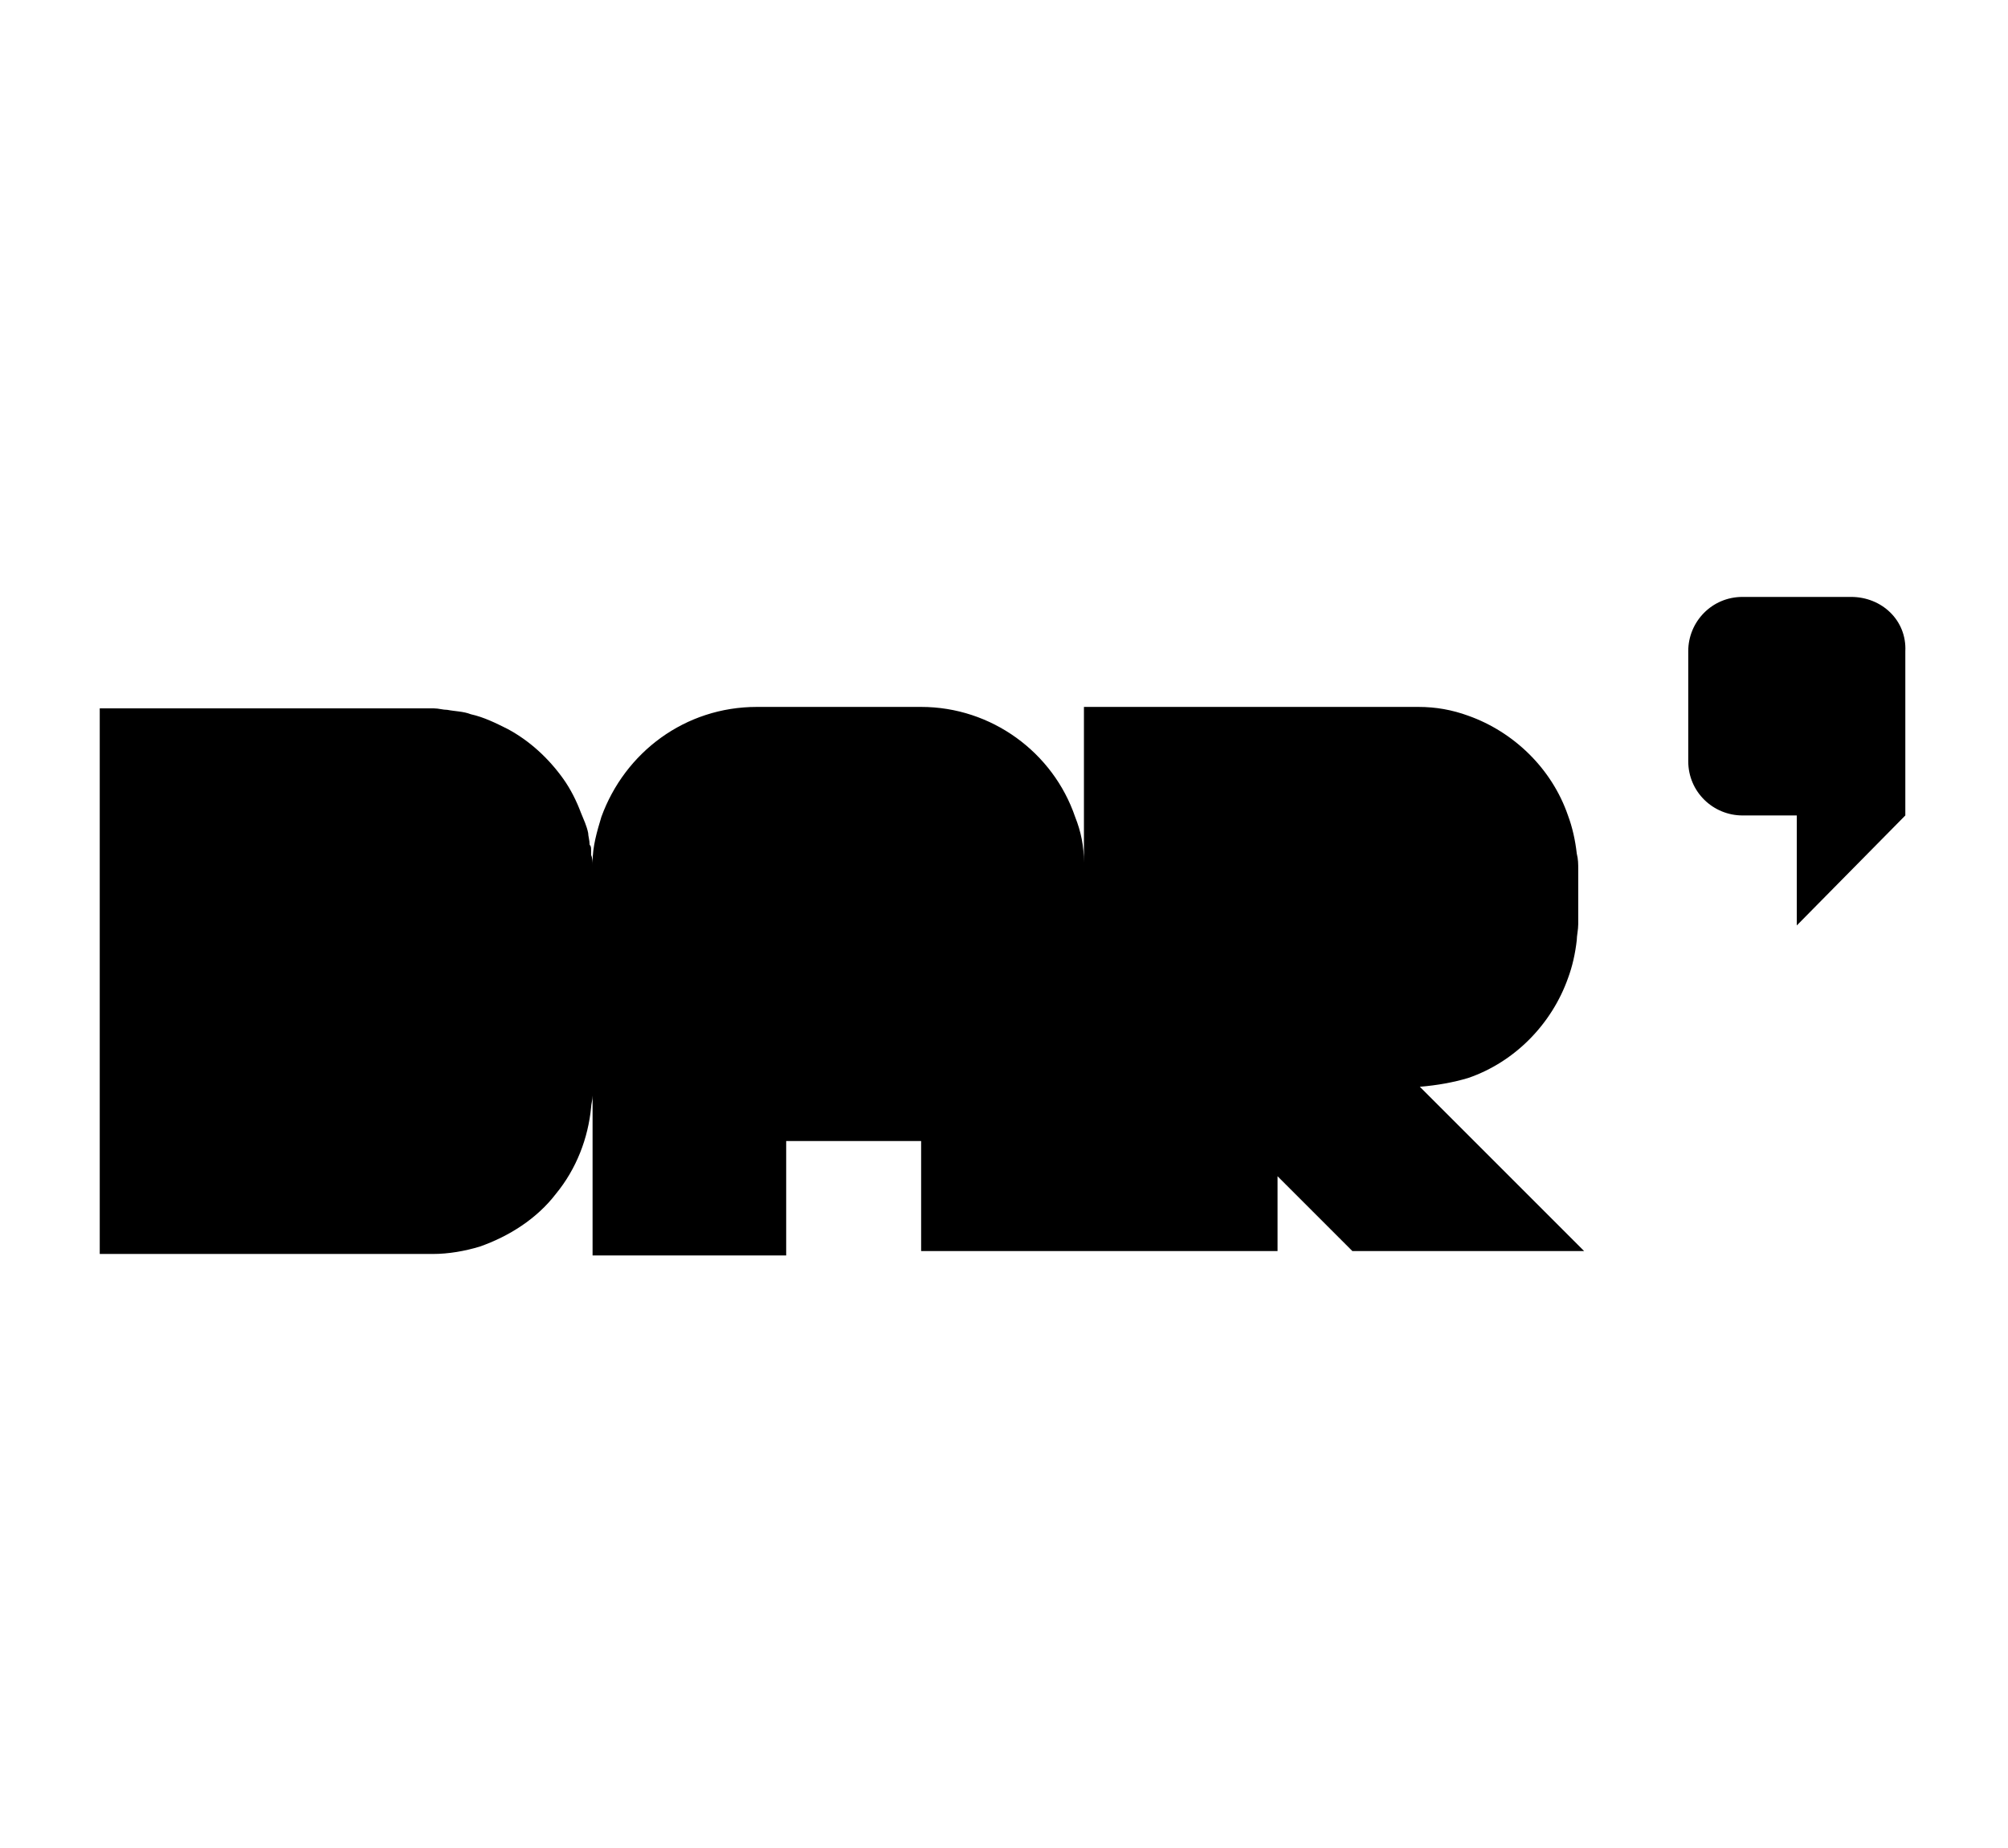
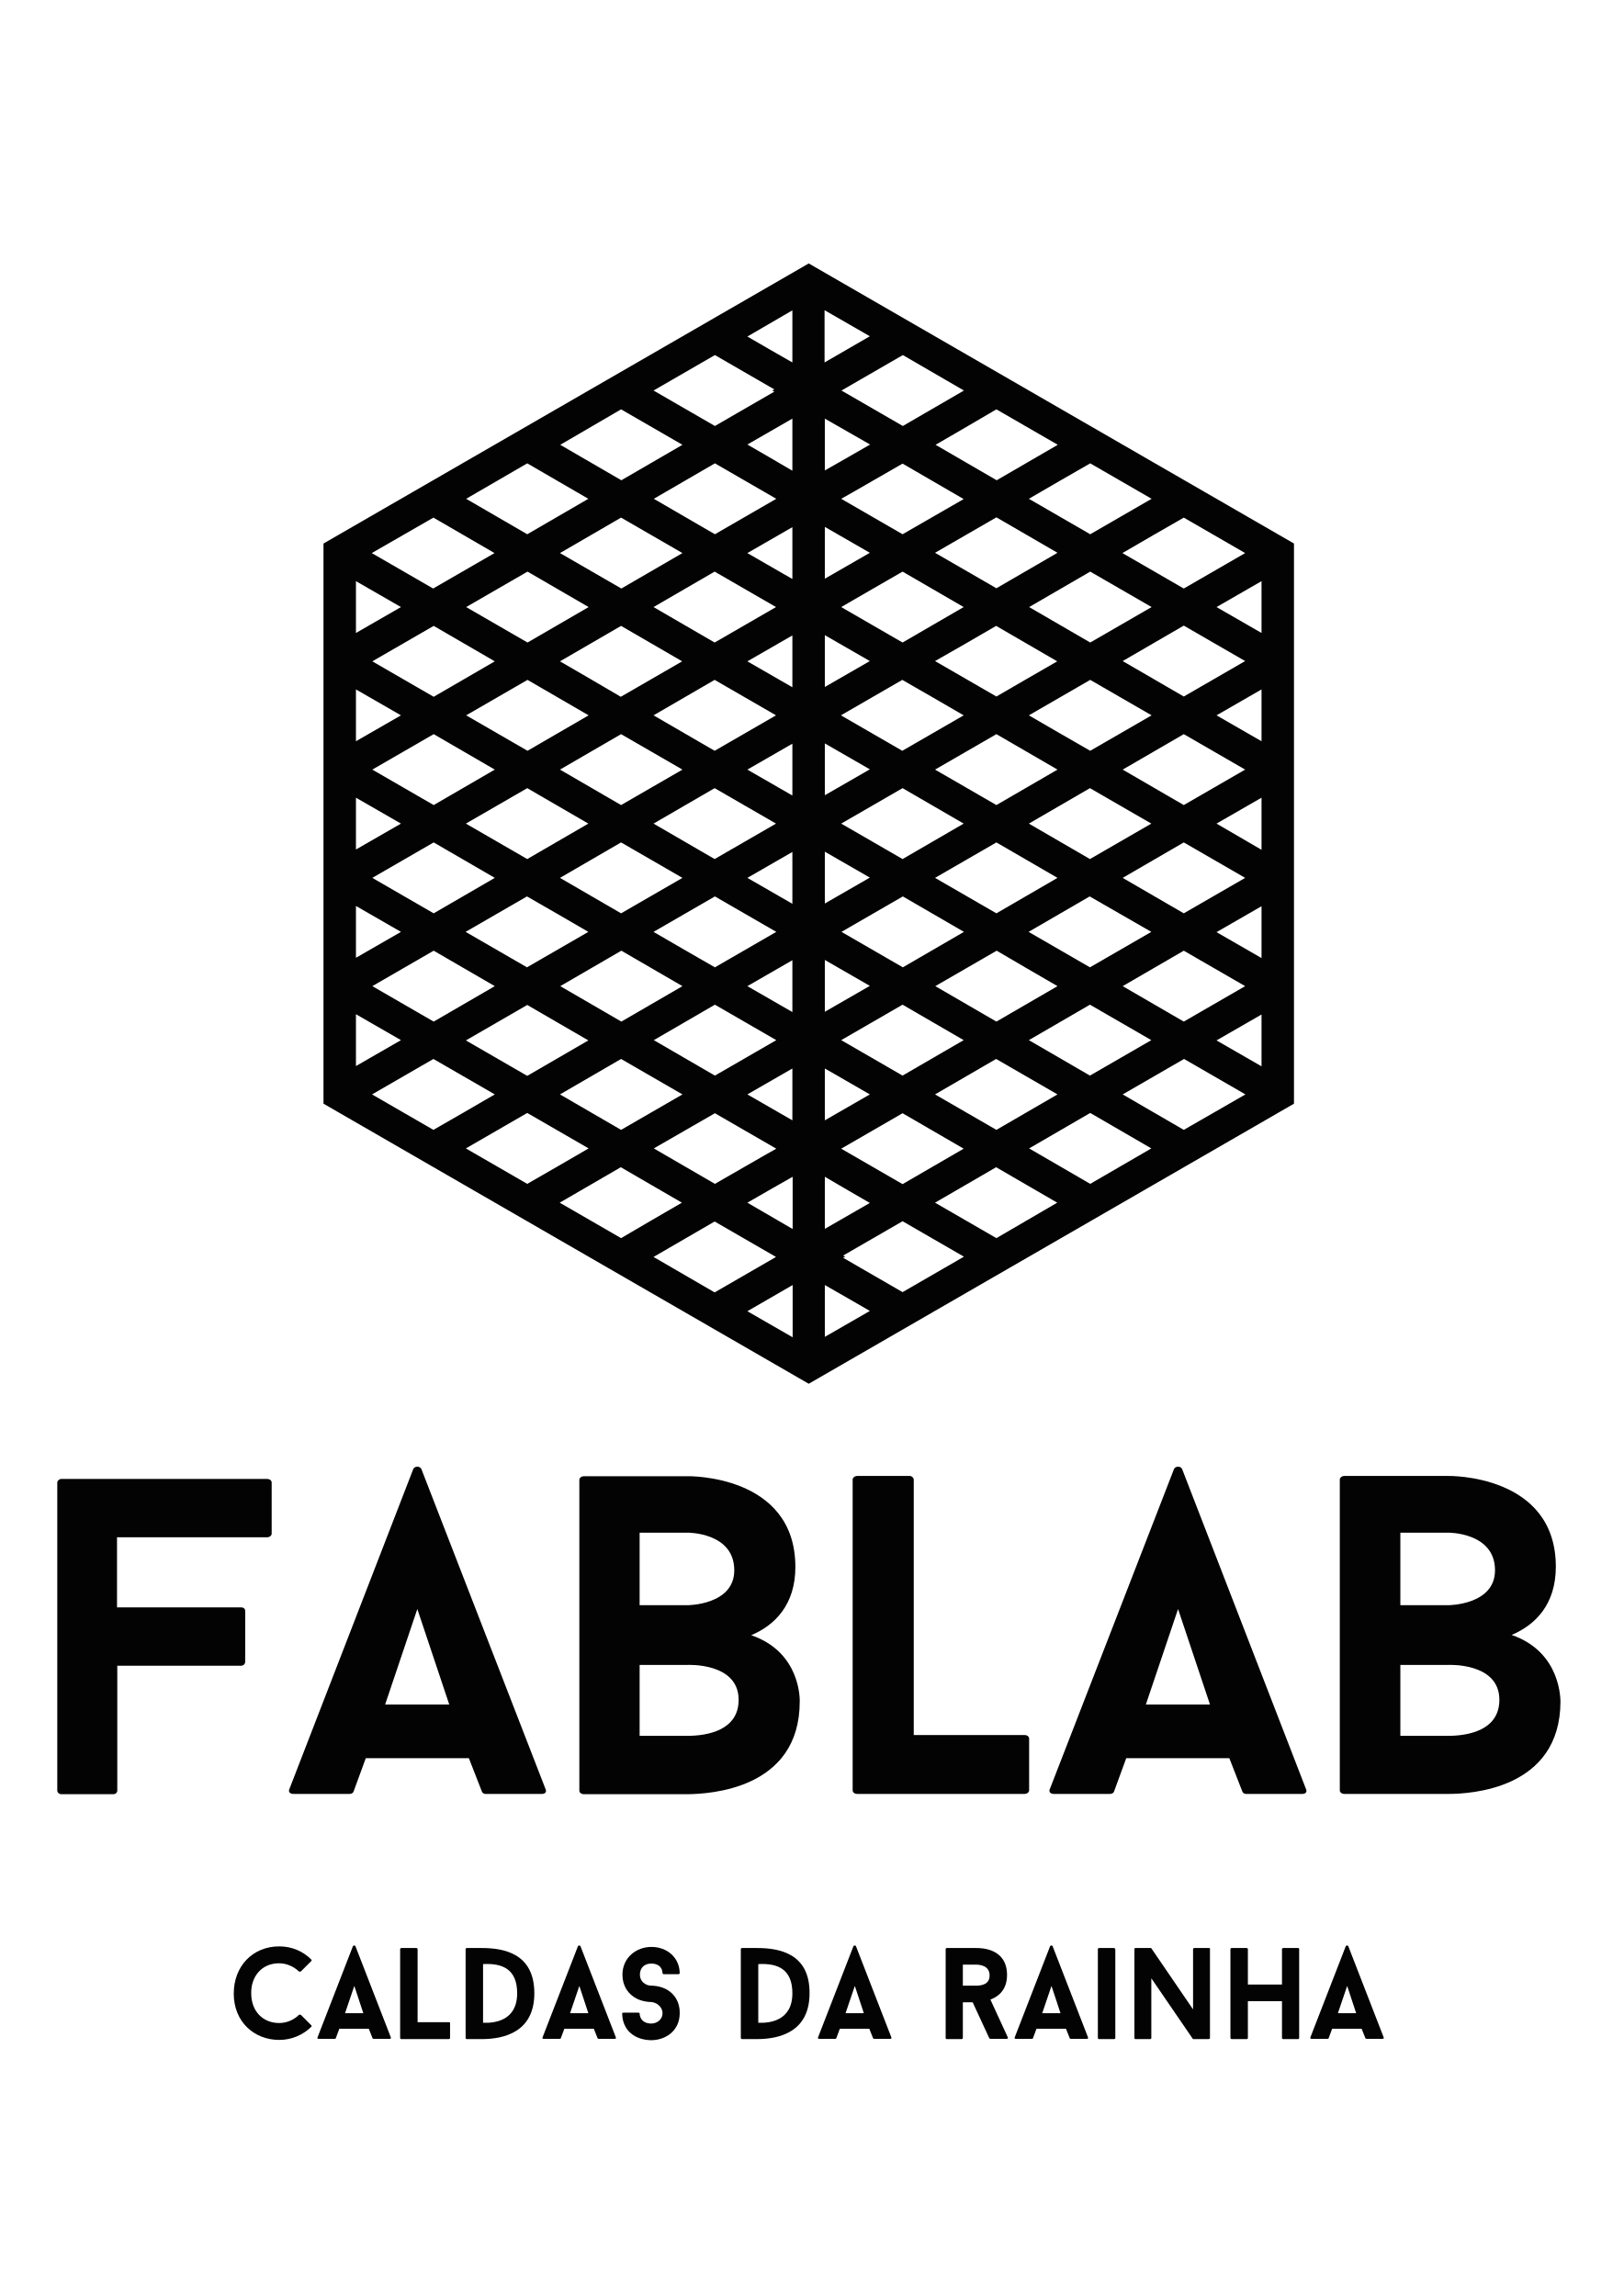
- <svg xmlns="http://www.w3.org/2000/svg" version="1.1" id="Calque_1" x="0px" y="0px" viewBox="378.6 338.2 136.9 126" style="enable-background:new 378.6 338.2 136.9 126;" xml:space="preserve">
+ <svg xmlns="http://www.w3.org/2000/svg" version="1.1" id="Calque_1" x="0px" y="0px" viewBox="0 0 595.3 841.9" style="enable-background:new 0 0 595.3 841.9;" xml:space="preserve">
  <style type="text/css">
	.st0{fill:#030303;}
</style>
  <g>
-     <path class="st0" d="M291.1,412l22.6-13l0,0v-26.1l-22.6-13l-22.6,13l0,0v26.1L291.1,412z M295.5,407.7l-2.8-1.6l0.1-0.1l-0.1-0.1   l1.7-1l1.1-0.6l2.9,1.7L295.5,407.7z M297,398.5l1.4-0.8l1.4-0.8l2.9,1.7l-1.4,0.8l-1.4,0.8l0,0L297,398.5z M302.8,386.7l-1.4-0.8   l1.4-0.8l1.4-0.8l2.9,1.7l-2.9,1.7L302.8,386.7z M307,390.9l-2.9,1.7l-2.9-1.7l1.4-0.8l1.4-0.8L307,390.9z M302.8,381.7l-1.4-0.8   l2.9-1.7l2.9,1.7l-2.9,1.7L302.8,381.7z M301.2,379.2l-1.4,0.8l-2.9-1.7l1.4-0.8l1.4-0.8l1.4,0.8l1.4,0.8L301.2,379.2z    M301.2,382.6l1.4,0.8l-1.4,0.8l-1.4,0.8l-2.9-1.7l2.9-1.7L301.2,382.6z M301.2,387.6l1.4,0.8l-1.4,0.8l-1.4,0.8l-2.9-1.7l2.9-1.7   L301.2,387.6z M301.2,392.6l1.4,0.8l-1.4,0.8l-1.4,0.8l-1.4-0.8l-1.4-0.8l2.9-1.7L301.2,392.6z M301.3,396l1.4-0.8l1.4-0.8l2.9,1.7   l-2.9,1.7l-1.4-0.8L301.3,396z M305.7,393.5l1.4-0.8l1.4-0.8l2.9,1.7l-2.9,1.7l-1.4-0.8L305.7,393.5z M307.1,389.3l-1.4-0.8   l1.4-0.8l1.4-0.8l2.9,1.7l-2.9,1.7L307.1,389.3z M307.1,384.2l-1.4-0.8l1.4-0.8l1.4-0.8l2.9,1.7l-2.9,1.7L307.1,384.2z    M307.1,379.2l-1.4-0.8l1.4-0.8l1.4-0.8l2.9,1.7l-2.9,1.7L307.1,379.2z M304.2,377.5l-1.4-0.8l-1.4-0.8l1.4-0.8l1.4-0.8l2.9,1.7   L304.2,377.5z M299.8,374.9l-2.9-1.7l2.9-1.7l1.4,0.8l1.4,0.8L299.8,374.9z M295.5,372.4l-2.9-1.7l0.6-0.3l2.3-1.3l1.4,0.8l1.4,0.8   L295.5,372.4z M296.9,375l1.4,0.8l-1.4,0.8l-1.4,0.8l-2.9-1.7l1-0.6l1.9-1.1L296.9,375z M296.9,380l1.4,0.8l-2.9,1.7l-2.9-1.7   l2.9-1.7L296.9,380z M296.9,385.1l1.4,0.8l-1.4,0.8l-1.4,0.8l0,0l-2.9-1.7l2.9-1.7L296.9,385.1z M298.3,390.9l-1.4,0.8l-1.4,0.8   l-2.9-1.7l2.9-1.7L298.3,390.9z M296.9,395.2l1.4,0.8l-1.4,0.8l-1.4,0.8l-2.9-1.7l2.9-1.7L296.9,395.2z M295.5,399.4l1.4,0.8   l1.4,0.8l-1.4,0.8l-1.4,0.8l-2.9-1.7l1.8-1L295.5,399.4z M299.8,405.2l-2.9-1.7l1.4-0.8l1.4-0.8l1.4,0.8l1.4,0.8L299.8,405.2z    M304.2,402.7l-1.4-0.8l-1.4-0.8l1.4-0.8l1.4-0.8l1.4,0.8l1.4,0.8L304.2,402.7z M308.5,400.2l-1.4-0.8l-1.4-0.8l2.9-1.7l2.9,1.7   L308.5,400.2z M312.2,397.2l-2.1-1.2l2.1-1.2V397.2z M312.2,392.2l-2.1-1.2l2.1-1.2V392.2z M312.2,387.1l-2.1-1.2l2.1-1.2V387.1z    M312.2,382.1l-2.1-1.2l2.1-1.2V382.1z M312.2,377l-2.1-1.2l2.1-1.2V377z M308.5,371.7l2.9,1.7l-2.9,1.7l-2.9-1.7l1.4-0.8   L308.5,371.7z M304.2,369.1l2.9,1.7l-2.9,1.7l-2.9-1.7l1.4-0.8L304.2,369.1z M299.8,366.6l2.9,1.7l-1.4,0.8l-1.4,0.8l-1.4-0.8   l-1.4-0.8l1.4-0.8L299.8,366.6z M298.3,365.7l-1.4,0.8l-1.4,0.8l-2.9-1.7l0.9-0.5l2-1.1L298.3,365.7z M291.8,362l2.1,1.2l-1.1,0.6   l-1.1,0.6L291.8,362L291.8,362z M291.8,367l2.1,1.2l-1.2,0.7l-0.9,0.5V367z M291.8,372.1l2.1,1.2l-2.1,1.2V372.1z M291.8,377.1   l2.1,1.2l-2.1,1.2V377.1z M291.8,382.2l2.1,1.2l-2.1,1.2V382.2z M291.8,387.2l2.1,1.2l-2.1,1.2V387.2z M291.8,392.3l2.1,1.2   l-2.1,1.2V392.3z M291.8,397.3l0.4,0.3l1.7,1l-2.1,1.2V397.3z M291.8,402.4l1.1,0.7l1,0.6l-2.1,1.2V402.4z M291.8,407.4l1,0.6   l1.1,0.6l-2.1,1.2V407.4z M273.6,400.2l-2.9-1.7l2.9-1.7l2.9,1.7l-1.4,0.8L273.6,400.2z M285.2,373.3l-1.4,0.8l-1.4,0.8l-2.9-1.7   l1.4-0.8l1.4-0.8l0,0L285.2,373.3z M280.9,389.3l-1.4-0.8l1.4-0.8l1.4-0.8l2.9,1.7l-2.9,1.7L280.9,389.3z M285.2,393.5l-1.4,0.8   l-1.4,0.8l-1.4-0.8l-1.4-0.8l1.4-0.8l1.4-0.8L285.2,393.5z M280.9,384.2l-1.4-0.8l1.4-0.8l1.4-0.8l2.9,1.7l-2.9,1.7L280.9,384.2z    M280.9,379.2l-1.4-0.8l1.4-0.8l1.4-0.8l1.4,0.8l1.4,0.8l-2.9,1.7L280.9,379.2z M280.8,380.9l-1.4,0.8l-1.4,0.8l-2.9-1.7l2.9-1.7   L280.8,380.9z M279.4,385.1l1.4,0.8l-1.4,0.8l-1.4,0.8l-2.9-1.7l2.9-1.7L279.4,385.1z M279.4,390.1l1.4,0.8l-2.9,1.7l-2.9-1.7   l2.9-1.7L279.4,390.1z M279.4,395.2l1.4,0.8l-1.4,0.8l-1.4,0.8l-2.9-1.7l2.9-1.7L279.4,395.2z M282.3,396.9l2.9,1.7l-2.9,1.7   l-1.4-0.8l-1.4-0.8L282.3,396.9z M286.7,399.4l2.9,1.7l-0.6,0.3l-2.3,1.3l-1.4-0.8l-1.4-0.8L286.7,399.4z M285.3,396.8l-1.4-0.8   l1.4-0.8l1.4-0.8l2.9,1.7l-1,0.6l-1.9,1.1L285.3,396.8z M285.3,391.8l-1.4-0.8l2.9-1.7l2.9,1.7l-2.9,1.7L285.3,391.8z M285.3,386.7   l-1.4-0.8l1.4-0.8l1.4-0.8l0,0l2.9,1.7l-2.9,1.7L285.3,386.7z M283.9,380.9l1.4-0.8l1.4-0.8l2.9,1.7l-2.9,1.7L283.9,380.9z    M285.3,376.6l-1.4-0.8l1.4-0.8l1.4-0.8l2.9,1.7l-2.9,1.7L285.3,376.6z M286.7,372.4l-1.4-0.8l-1.4-0.8l1.4-0.8l1.4-0.8l2.9,1.7   l-1.8,1L286.7,372.4z M280.8,375.8l-1.4,0.8l-1.4,0.8l-2.9-1.7l2.9-1.7l1.4,0.8L280.8,375.8z M276.5,378.3l-1.4,0.8l-1.4,0.8   l-2.9-1.7l2.9-1.7l1.4,0.8L276.5,378.3z M275,382.6l1.4,0.8l-1.4,0.8l-1.4,0.8l-2.9-1.7l2.9-1.7L275,382.6z M275,387.6l1.4,0.8   l-1.4,0.8l-1.4,0.8l-2.9-1.7l2.9-1.7L275,387.6z M275,392.6l1.4,0.8l-1.4,0.8l-1.4,0.8l-2.9-1.7l2.9-1.7L275,392.6z M278,402.7   l-2.9-1.7l2.9-1.7l2.9,1.7l-1.4,0.8L278,402.7z M282.3,405.2l-2.9-1.7l1.4-0.8l1.4-0.8l1.4,0.8l1.4,0.8l-1.4,0.8L282.3,405.2z    M283.9,406.1l1.4-0.8l1.4-0.8l2.9,1.7l-0.9,0.5l-2,1.1L283.9,406.1z M290.3,409.8l-2.1-1.2l1.1-0.6l1.1-0.6L290.3,409.8   L290.3,409.8z M290.3,404.8l-2.1-1.2l1.2-0.7l0.9-0.5L290.3,404.8L290.3,404.8z M290.3,399.7l-2.1-1.2l2.1-1.2V399.7z M290.3,394.7   l-2.1-1.2l2.1-1.2V394.7z M290.3,389.6l-2.1-1.2l2.1-1.2V389.6z M290.3,384.6l-2.1-1.2l2.1-1.2V384.6z M290.3,379.6l-2.1-1.2   l2.1-1.2V379.6z M290.3,374.5l-0.4-0.3l-1.7-1l2.1-1.2V374.5z M290.3,369.5l-1.1-0.7l-1-0.6l2.1-1.2V369.5z M290.3,362v2.4l-1-0.6   l-1.1-0.6L290.3,362z M286.7,364.1l2.8,1.6l-0.1,0.1l0.1,0.1l-1.7,1l-1.1,0.6l-2.9-1.7L286.7,364.1z M282.3,366.6l2.9,1.7l-1.4,0.8   l-1.4,0.8l-1.4-0.8l-1.4-0.8L282.3,366.6z M278,369.1l1.4,0.8l1.4,0.8l-1.4,0.8l-1.4,0.8l-1.4-0.8l-1.4-0.8L278,369.1z    M273.6,371.7l1.4,0.8l1.4,0.8l-2.9,1.7l-2.9-1.7L273.6,371.7z M270,374.6l2.1,1.2L270,377V374.6z M270,379.7l2.1,1.2l-2.1,1.2   V379.7z M270,384.7l2.1,1.2l-2.1,1.2V384.7z M270,389.7l2.1,1.2l-2.1,1.2V389.7z M270,394.8l2.1,1.2l-2.1,1.2V394.8z" />
-     <path id="XMLID_34_" class="st0" d="M264.8,424.9v-2.4c0-0.1-0.1-0.2-0.2-0.2h-5.8v-3.3h7c0.1,0,0.2-0.1,0.2-0.2v-2.4   c0-0.1-0.1-0.2-0.2-0.2h-9.6c-0.1,0-0.2,0.1-0.2,0.2v14.4c0,0.1,0.1,0.2,0.2,0.2h2.4c0.1,0,0.2-0.1,0.2-0.2v-5.8h5.8   C264.8,425.1,264.8,425,264.8,424.9z" />
-     <path class="st0" d="M278.8,430.9L273,416c-0.1-0.2-0.3-0.2-0.4,0l-5.8,14.9c-0.1,0.1,0,0.2,0.2,0.2h2.6c0.1,0,0.2,0,0.2-0.1   l0.6-1.6h4.8l0.6,1.6c0,0.1,0.1,0.1,0.2,0.1h2.6C278.8,431.1,278.9,431,278.8,430.9z M271.4,426.9l1.5-4.4l1.5,4.4H271.4z" />
-     <path class="st0" d="M290.7,426.8c0,0,0.1-2.3-2.3-3.1c1.1-0.5,2.1-1.4,2.1-3.2c0-4.3-5-4.2-5-4.2h-4.8c-0.1,0-0.2,0.1-0.2,0.2   v14.5c0,0.1,0.1,0.2,0.2,0.2h4.8C286.4,431.1,290.7,430.9,290.7,426.8z M283.2,418.9h2.2c0,0,2.2,0,2.2,1.8c0,1.6-2.2,1.6-2.2,1.6   h-2.2V418.9L283.2,418.9z M285.4,428.4h-2.2v-3.3h2.2c0,0,2.4-0.1,2.4,1.6C287.8,428.1,286.4,428.4,285.4,428.4z" />
-     <path id="XMLID_28_" class="st0" d="M295.8,416.3h-2.4c-0.1,0-0.2,0.1-0.2,0.2v14.5c0,0.1,0.1,0.2,0.2,0.2h7.8   c0.1,0,0.2-0.1,0.2-0.2v-2.4c0-0.1-0.1-0.2-0.2-0.2H296v-11.9C296,416.4,295.9,416.3,295.8,416.3z" />
-     <path class="st0" d="M308.5,416c-0.1-0.2-0.3-0.2-0.4,0l-5.8,14.9c-0.1,0.1,0,0.2,0.2,0.2h2.6c0.1,0,0.2,0,0.2-0.1l0.6-1.6h4.8   l0.6,1.6c0,0.1,0.1,0.1,0.2,0.1h2.6c0.2,0,0.2-0.1,0.2-0.2L308.5,416z M306.8,426.9l1.5-4.4l1.5,4.4H306.8z" />
-     <path class="st0" d="M323.8,423.7c1.1-0.5,2.1-1.4,2.1-3.2c0-4.3-5-4.2-5-4.2H316c-0.1,0-0.2,0.1-0.2,0.2v14.5   c0,0.1,0.1,0.2,0.2,0.2h4.8c1,0,5.2-0.2,5.2-4.3C326.1,426.8,326.2,424.5,323.8,423.7z M318.6,418.9h2.2c0,0,2.2,0,2.2,1.8   c0,1.6-2.2,1.6-2.2,1.6h-2.2V418.9z M320.9,428.4h-2.2v-3.3h2.2c0,0,2.4-0.1,2.4,1.6C323.2,428.1,321.8,428.4,320.9,428.4z" />
-     <path id="XMLID_22_" class="st0" d="M266.4,439c0.4,0,0.7,0.2,0.9,0.4c0,0,0.1,0,0.1,0l0.5-0.5c0,0,0-0.1,0-0.1   c-0.4-0.4-0.9-0.6-1.5-0.6c-1.2,0-2.1,0.9-2.1,2.2c0,1.3,1,2.2,2.1,2.2c0.6,0,1.1-0.2,1.5-0.6c0,0,0-0.1,0-0.1l-0.5-0.5   c0,0-0.1,0-0.1,0c-0.2,0.2-0.6,0.4-0.9,0.4c-0.7,0-1.3-0.5-1.3-1.4C265.1,439.6,265.6,439,266.4,439z" />
-     <path class="st0" d="M270,438.2c0,0-0.1,0-0.1,0l-1.7,4.3c0,0,0,0.1,0.1,0.1h0.7c0,0,0.1,0,0.1,0l0.2-0.4h1.4l0.2,0.4   c0,0,0,0,0.1,0h0.7c0,0,0.1,0,0.1-0.1L270,438.2z M269.5,441.3l0.4-1.3l0.4,1.3H269.5z" />
-     <path id="XMLID_19_" class="st0" d="M274.3,441.7h-1.5v-3.4c0,0,0-0.1-0.1-0.1h-0.7c0,0-0.1,0-0.1,0.1v4.1c0,0,0,0.1,0.1,0.1h2.2   c0,0,0.1,0,0.1-0.1L274.3,441.7C274.4,441.8,274.4,441.7,274.3,441.7z" />
-     <path class="st0" d="M275.9,438.3h-0.7c0,0-0.1,0-0.1,0.1v4.1c0,0,0,0.1,0.1,0.1h0.7c1,0,2.5-0.3,2.5-2.1   C278.3,438.5,276.9,438.3,275.9,438.3z M275.9,441.8V439c0.9-0.1,1.6,0.2,1.6,1.4C277.5,441.7,276.4,441.8,275.9,441.8z" />
-     <path class="st0" d="M280.5,438.2c0,0-0.1,0-0.1,0l-1.7,4.3c0,0,0,0.1,0.1,0.1h0.7c0,0,0.1,0,0.1,0l0.2-0.4h1.4l0.2,0.4   c0,0,0,0,0.1,0h0.7c0,0,0.1,0,0.1-0.1L280.5,438.2z M280,441.3l0.4-1.3l0.4,1.3H280z" />
-     <path id="XMLID_14_" class="st0" d="M284.4,440.2c-0.3-0.1-0.6-0.1-0.6-0.1c-0.3,0-0.5-0.2-0.5-0.5c0-0.4,0.2-0.5,0.5-0.5   c0.3,0,0.5,0.1,0.5,0.4c0,0,0,0.1,0.1,0.1h0.7c0,0,0.1,0,0.1-0.1c0-0.7-0.6-1.2-1.3-1.2c-0.7,0-1.3,0.5-1.3,1.3   c0,0.5,0.3,0.9,0.7,1.1c0.3,0.1,0.6,0.1,0.6,0.1c0.2,0,0.5,0.2,0.5,0.5c0,0.3-0.3,0.5-0.5,0.5s-0.5-0.2-0.5-0.5c0,0,0,0-0.1,0h-0.7   c0,0-0.1,0-0.1,0c0,0.8,0.6,1.2,1.3,1.2c0.7,0,1.3-0.4,1.3-1.3C285.1,440.8,284.8,440.4,284.4,440.2z" />
-     <path class="st0" d="M288.7,438.3H288c0,0-0.1,0-0.1,0.1v4.1c0,0,0,0.1,0.1,0.1h0.7c1,0,2.5-0.3,2.5-2.1   C291.1,438.5,289.7,438.3,288.7,438.3z M288.7,441.8V439c0.9-0.1,1.6,0.2,1.6,1.4C290.3,441.7,289.2,441.8,288.7,441.8z" />
-     <path class="st0" d="M293.3,438.2c0,0-0.1,0-0.1,0l-1.7,4.3c0,0,0,0.1,0.1,0.1h0.7c0,0,0.1,0,0.1,0l0.2-0.4h1.4l0.2,0.4   c0,0,0,0,0.1,0h0.7c0,0,0.1,0,0.1-0.1L293.3,438.2z M292.8,441.3l0.4-1.3l0.4,1.3H292.8z" />
-     <path class="st0" d="M299.5,440.7c0.4-0.2,0.8-0.5,0.8-1.1c0-1.2-1.2-1.3-1.4-1.3h-1.4c0,0-0.1,0-0.1,0.1v4.1c0,0,0,0.1,0.1,0.1   h0.7c0,0,0.1,0,0.1-0.1v-1.7h0.5l0.8,1.7c0,0,0,0,0.1,0h0.8c0,0,0.1,0,0.1-0.1C300.1,441.8,299.8,441.3,299.5,440.7z M298.9,440   h-0.6v-1h0.6c0.1,0,0.6,0,0.6,0.5C299.5,440,299.1,440,298.9,440z" />
-     <path class="st0" d="M302.4,438.2c0,0-0.1,0-0.1,0l-1.7,4.3c0,0,0,0.1,0.1,0.1h0.7c0,0,0.1,0,0.1,0l0.2-0.4h1.4l0.2,0.4   c0,0,0,0,0.1,0h0.7c0,0,0.1,0,0.1-0.1L302.4,438.2z M302,441.3l0.4-1.3l0.4,1.3H302z" />
-     <path id="XMLID_5_" class="st0" d="M305.3,438.3h-0.7c0,0-0.1,0-0.1,0.1v4.1c0,0,0,0.1,0.1,0.1h0.7c0,0,0.1,0,0.1-0.1L305.3,438.3   C305.3,438.3,305.3,438.3,305.3,438.3z" />
-     <path id="XMLID_4_" class="st0" d="M309.7,438.3H309c0,0-0.1,0-0.1,0.1v2.8l-1.9-2.8c0,0,0,0,0,0h-0.7c0,0-0.1,0-0.1,0.1v4.1   c0,0,0,0.1,0.1,0.1h0.7c0,0,0.1,0,0.1-0.1v-2.8l1.9,2.8c0,0,0,0,0.1,0h0.7c0,0,0.1,0,0.1-0.1L309.7,438.3   C309.8,438.3,309.8,438.3,309.7,438.3z" />
-     <path id="XMLID_3_" class="st0" d="M313.9,438.3h-0.7c0,0-0.1,0-0.1,0.1v1.7h-1.6v-1.7c0,0,0-0.1-0.1-0.1h-0.7c0,0-0.1,0-0.1,0.1   v4.1c0,0,0,0.1,0.1,0.1h0.7c0,0,0.1,0,0.1-0.1v-1.7h1.6v1.7c0,0,0,0.1,0.1,0.1h0.7c0,0,0.1,0,0.1-0.1L313.9,438.3   C313.9,438.3,313.9,438.3,313.9,438.3z" />
-     <path class="st0" d="M316.2,438.2c0,0-0.1,0-0.1,0l-1.7,4.3c0,0,0,0.1,0.1,0.1h0.7c0,0,0.1,0,0.1,0l0.2-0.4h1.4l0.2,0.4   c0,0,0,0,0.1,0h0.7c0,0,0.1,0,0.1-0.1L316.2,438.2z M315.7,441.3l0.4-1.3l0.4,1.3H315.7z" />
-   </g>
-   <g>
-     <path d="M504.8,378.9c-1.5,0-3,0-3.7,0c0,0-0.2,0-0.5,0c-0.6,0-1.8,0-3.2,0c-2.1,0-3.7,1.7-3.7,3.7c0,0.8,0,3.4,0,3.6   c0,0,0,3.2,0,3.9c0,2.1,1.7,3.7,3.7,3.7c1.4,0,3.7,0,3.7,0v7.5l7.4-7.5c0,0,0-10.2,0-11.2C508.6,380.5,506.9,378.9,504.8,378.9z" />
-     <path d="M478.7,411.7c3.2-1.1,5.7-3.7,6.8-6.8c0.3-0.8,0.5-1.7,0.6-2.6c0-0.3,0.1-0.7,0.1-1.1c0,0,0-3.7,0-3.7c0-0.4,0-0.7-0.1-1.1   c-0.1-0.9-0.3-1.8-0.6-2.6c-1.1-3.2-3.7-5.7-6.8-6.8c-1.1-0.4-2.2-0.6-3.4-0.6h-22.8v10.6c0-1.1-0.2-2.1-0.6-3.1   c-1.5-4.4-5.7-7.5-10.5-7.5c-0.6,0-10.5,0-11.2,0c-4.9,0-9,3.1-10.6,7.5c-0.3,1-0.6,2-0.6,3.1v0.2c0-0.2,0-0.5-0.1-0.7   c0-0.1,0-0.2,0-0.3c0-0.2,0-0.3-0.1-0.4c0-0.3-0.1-0.6-0.1-0.8c-0.1-0.5-0.3-0.9-0.5-1.4c-0.3-0.8-0.7-1.6-1.2-2.3   c-1-1.4-2.3-2.6-3.8-3.4c-0.8-0.4-1.6-0.8-2.5-1c-0.5-0.2-1.1-0.2-1.6-0.3c-0.3,0-0.6-0.1-0.9-0.1c-0.3,0-22.8,0-22.8,0v37.2h22.7   c1.1,0,2.2-0.2,3.2-0.5c2-0.7,3.9-1.9,5.2-3.6c1.4-1.7,2.2-3.8,2.4-5.9c0-0.2,0.1-0.5,0.1-0.8v10.9h13.2V416h9.2h0v7.5h24.3v-5.1   l5.1,5.1v0h15.8l-11.2-11.2C476.6,412.2,477.7,412,478.7,411.7z" />
+     <path class="st0" d="M296.5,507.4l177.9-102.7v0l0-205.4L296.5,96.6L118.6,199.3v0l0,205.4L296.5,507.4z M330.9,473.8l-21.8-12.6   l0.8-0.4l-0.8-0.4l13.5-7.8l8.3-4.8l22.5,13L330.9,473.8z M342.8,401.3l11.2-6.5l11.2-6.5l22.5,13l-11.2,6.5l-11.2,6.5v0   L342.8,401.3z M388.4,308.5l-11.2-6.5l11.2-6.5l11.2-6.5l22.5,13l-22.5,13L388.4,308.5z M422.1,341.7l-22.5,13l-22.5-13l11.2-6.5   l11.2-6.5L422.1,341.7z M388.4,268.8l-11.2-6.5l22.5-13l22.5,13l-22.5,13L388.4,268.8z M376.5,248.9l-11.2,6.5l-22.5-13L354,236   l11.2-6.5l11.2,6.5l11.2,6.5L376.5,248.9z M376.5,275.7l11.2,6.5l-11.2,6.5l-11.2,6.5l-22.5-13l22.5-13L376.5,275.7z M376.5,315.4   l11.2,6.5l-11.2,6.5l-11.2,6.5l-22.5-13l22.5-13L376.5,315.4z M376.5,355.1l11.2,6.5l-11.2,6.5l-11.2,6.5l-11.2-6.5l-11.2-6.5   l22.5-13L376.5,355.1z M377.2,381.4l11.2-6.5l11.2-6.5l22.5,13l-22.5,13l-11.2-6.5L377.2,381.4z M411.6,361.6l11.2-6.5l11.2-6.5   l22.5,13l-22.5,13l-11.2-6.5L411.6,361.6z M422.8,328.4l-11.2-6.5l11.2-6.5l11.2-6.5l22.5,13l-22.5,13L422.8,328.4z M422.8,288.7   l-11.2-6.5l11.2-6.5l11.2-6.5l22.5,13l-22.5,13L422.8,288.7z M422.8,248.9l-11.2-6.5l11.2-6.5l11.2-6.5l22.5,13l-22.5,13   L422.8,248.9z M399.7,235.6l-11.2-6.5l-11.2-6.5l11.2-6.5l11.2-6.5l22.5,13L399.7,235.6z M365.3,215.7l-22.5-13l22.5-13l11.2,6.5   l11.2,6.5L365.3,215.7z M330.9,195.9l-22.5-13l4.6-2.6l17.9-10.3l11.2,6.5l11.2,6.5L330.9,195.9z M342.1,216.1l11.2,6.5l-11.2,6.5   l-11.2,6.5l-22.5-13l7.6-4.4l14.9-8.6L342.1,216.1z M342.1,255.8l11.2,6.5l-22.5,13l-22.5-13l22.5-13L342.1,255.8z M342.1,295.5   l11.2,6.5l-11.2,6.5l-11.2,6.5v0l-22.5-13l22.5-13L342.1,295.5z M353.4,341.7l-11.2,6.5l-11.2,6.5l-22.5-13l22.5-13L353.4,341.7z    M342.1,374.9l11.2,6.5l-11.2,6.5l-11.2,6.5l-22.5-13l22.5-13L342.1,374.9z M330.9,408.2l11.2,6.5l11.2,6.5l-11.2,6.5l-11.2,6.5   l-22.5-13l14.2-8.2L330.9,408.2z M365.3,454l-22.5-13l11.2-6.5l11.2-6.5l11.2,6.5l11.2,6.5L365.3,454z M399.7,434.1l-11.2-6.5   l-11.2-6.5l11.2-6.5l11.2-6.5l11.2,6.5l11.2,6.5L399.7,434.1z M434,414.3l-11.2-6.5l-11.2-6.5l22.5-13l22.5,13L434,414.3z    M462.5,391l-16.5-9.5l16.5-9.5V391z M462.5,351.3l-16.5-9.5l16.5-9.5V351.3z M462.5,311.6L446,302l16.5-9.5V311.6z M462.5,271.8   l-16.5-9.5l16.5-9.5V271.8z M462.5,232.1l-16.5-9.5l16.5-9.5V232.1z M434,189.8l22.5,13l-22.5,13l-22.5-13l11.2-6.5L434,189.8z    M399.7,169.9l22.5,13l-22.5,13l-22.5-13l11.2-6.5L399.7,169.9z M365.3,150.1l22.5,13l-11.2,6.5l-11.2,6.5l-11.2-6.5l-11.2-6.5   l11.2-6.5L365.3,150.1z M353.4,143.2l-11.2,6.5l-11.2,6.5l-22.5-13l7.1-4.1l15.4-8.9L353.4,143.2z M302.4,113.8l16.5,9.5l-8.3,4.8   l-8.3,4.8V113.8z M302.4,153.5L319,163l-9.4,5.4l-7.2,4.1V153.5z M302.4,193.2l16.5,9.5l-16.5,9.5V193.2z M302.4,232.9l16.5,9.5   l-16.5,9.5V232.9z M302.4,272.6l16.5,9.5l-16.5,9.5V272.6z M302.4,312.3l16.5,9.5l-16.5,9.5V312.3z M302.4,352l16.5,9.5l-16.5,9.5   V352z M302.4,391.8l3.5,2l13,7.5l-16.5,9.5V391.8z M302.4,431.5l8.9,5.2l7.6,4.4l-16.5,9.5V431.5z M302.4,471.2l8.2,4.7l8.3,4.8   l-16.5,9.5V471.2z M158.9,414.3l-22.5-13l22.5-13l22.5,13l-11.2,6.5L158.9,414.3z M250.2,202.8l-11.2,6.5l-11.2,6.5l-22.5-13   l11.2-6.5l11.2-6.5v0L250.2,202.8z M216.5,328.4l-11.2-6.5l11.2-6.5l11.2-6.5l22.5,13l-22.5,13L216.5,328.4z M250.2,361.6   l-11.2,6.5l-11.2,6.5l-11.2-6.5l-11.2-6.5l11.2-6.5l11.2-6.5L250.2,361.6z M216.5,288.7l-11.2-6.5l11.2-6.5l11.2-6.5l22.5,13   l-22.5,13L216.5,288.7z M216.5,249l-11.2-6.5l11.2-6.5l11.2-6.5l11.2,6.5l11.2,6.5l-22.5,13L216.5,249z M215.8,262.3l-11.2,6.5   l-11.2,6.5l-22.5-13l22.5-13L215.8,262.3z M204.5,295.5l11.2,6.5l-11.2,6.5l-11.2,6.5l-22.5-13l22.5-13L204.5,295.5z M204.5,335.2   l11.2,6.5l-22.5,13l-22.5-13l22.5-13L204.5,335.2z M204.5,375l11.2,6.5l-11.2,6.5l-11.2,6.5l-22.5-13l22.5-13L204.5,375z    M227.7,388.3l22.5,13l-22.5,13l-11.2-6.5l-11.2-6.5L227.7,388.3z M262.1,408.2l22.5,13l-4.6,2.6l-17.9,10.3l-11.2-6.5l-11.2-6.5   L262.1,408.2z M250.9,387.9l-11.2-6.5l11.2-6.5l11.2-6.5l22.5,13l-7.6,4.4l-14.9,8.6L250.9,387.9z M250.8,348.2l-11.2-6.5l22.5-13   l22.5,13l-22.5,13L250.8,348.2z M250.8,308.5l-11.2-6.5l11.2-6.5l11.2-6.5v0l22.5,13l-22.5,13L250.8,308.5z M239.6,262.3l11.2-6.5   l11.2-6.5l22.5,13l-22.5,13L239.6,262.3z M250.8,229.1l-11.2-6.5l11.2-6.5l11.2-6.5l22.5,13l-22.5,13L250.8,229.1z M262.1,195.9   l-11.2-6.5l-11.2-6.5l11.2-6.5l11.2-6.5l22.5,13l-14.2,8.2L262.1,195.9z M215.8,222.6l-11.2,6.5l-11.2,6.5l-22.5-13l22.5-13   l11.2,6.5L215.8,222.6z M181.4,242.5l-11.2,6.5l-11.2,6.5l-22.5-13l22.5-13l11.2,6.5L181.4,242.5z M170.2,275.7l11.2,6.5l-11.2,6.5   l-11.2,6.5l-22.5-13l22.5-13L170.2,275.7z M170.2,315.4l11.2,6.5l-11.2,6.5l-11.2,6.5l-22.5-13l22.5-13L170.2,315.4z M170.2,355.1   l11.2,6.5l-11.2,6.5l-11.2,6.5l-22.5-13l22.5-13L170.2,355.1z M193.3,434.1l-22.5-13l22.5-13l22.5,13l-11.2,6.5L193.3,434.1z    M227.7,454l-22.5-13l11.2-6.5l11.2-6.5l11.2,6.5l11.2,6.5l-11.2,6.5L227.7,454z M239.6,460.9l11.2-6.5l11.2-6.5l22.5,13l-7.1,4.1   l-15.4,8.9L239.6,460.9z M290.5,490.3l-16.5-9.5l8.3-4.8l8.3-4.8V490.3z M290.5,450.6L274,441l9.4-5.4l7.2-4.1V450.6z M290.5,410.8   l-16.5-9.5l16.5-9.5V410.8z M290.5,371.1l-16.5-9.5l16.5-9.5V371.1z M290.5,331.4l-16.5-9.5l16.5-9.5V331.4z M290.5,291.7   l-16.5-9.5l16.5-9.5V291.7z M290.5,252l-16.5-9.5l16.5-9.5V252z M290.5,212.3l-3.5-2l-13-7.5l16.5-9.5V212.3z M290.5,172.6   l-8.9-5.2L274,163l16.5-9.5V172.6z M290.5,113.8v19.1l-8.2-4.7l-8.3-4.8L290.5,113.8z M262.1,130.2l21.8,12.6l-0.8,0.4l0.8,0.4   l-13.5,7.8l-8.3,4.8l-22.5-13L262.1,130.2z M227.7,150.1l22.5,13l-11.2,6.5l-11.2,6.5l-11.2-6.5l-11.2-6.5L227.7,150.1z    M193.3,169.9l11.2,6.5l11.2,6.5l-11.2,6.5l-11.2,6.5l-11.2-6.5l-11.2-6.5L193.3,169.9z M158.9,189.8l11.2,6.5l11.2,6.5l-22.5,13   l-22.5-13L158.9,189.8z M130.5,213.1l16.5,9.5l-16.5,9.5V213.1z M130.5,252.8l16.5,9.5l-16.5,9.5V252.8z M130.5,292.5L147,302   l-16.5,9.5V292.5z M130.5,332.2l16.5,9.5l-16.5,9.5V332.2z M130.5,371.9l16.5,9.5l-16.5,9.5V371.9z" />
+     <path id="XMLID_34_" class="st0" d="M89.9,609.4v-18.7c0-0.7-0.5-1.3-1.5-1.3H42.9v-25.7h55c1,0,1.7-0.7,1.7-1.3v-18.8   c0-0.7-0.7-1.3-1.7-1.3H22.5c-0.8,0-1.5,0.7-1.5,1.3v113c0,0.7,0.7,1.3,1.5,1.3h19c1,0,1.5-0.7,1.5-1.3v-45.8h45.5   C89.4,610.7,89.9,610,89.9,609.4z" />
+     <path class="st0" d="M200,656l-45.5-117.3c-0.5-1.2-2.5-1.2-3,0L106.1,656c-0.5,1,0.2,1.8,1.5,1.8h20.5c0.7,0,1.3-0.3,1.5-0.8   l4.5-12.3h37.8l4.8,12.3c0.2,0.5,0.8,0.8,1.3,0.8h20.7C199.9,657.8,200.5,657,200,656z M141.2,625l11.8-35l11.7,35H141.2z" />
+     <path class="st0" d="M293.2,623.9c0,0,0.7-18-17.8-24.3c8.8-3.7,16.2-11.3,16.2-25c0-34.1-39.5-33.3-39.5-33.3h-38   c-1,0-1.7,0.7-1.7,1.3v114c0,0.7,0.7,1.3,1.7,1.3h38C259.8,657.8,293.2,656.3,293.2,623.9z M234.5,562H252c0,0,17.2-0.2,17.2,13.8   c0,12.8-17.2,12.8-17.2,12.8h-17.5V562z M252,636.5h-17.5v-26H252c0,0,18.8-1,18.8,12.8C270.8,634.5,259.3,636.5,252,636.5z" />
+     <path id="XMLID_28_" class="st0" d="M333.5,541.2h-19.2c-1,0-1.7,0.7-1.7,1.3v114c0,0.7,0.7,1.3,1.7,1.3h61.3c1,0,1.7-0.7,1.7-1.3   v-19c0-0.7-0.7-1.3-1.7-1.3H335v-93.6C335,541.9,334.3,541.2,333.5,541.2z" />
+     <path class="st0" d="M433.4,538.7c-0.5-1.2-2.5-1.2-3,0L384.9,656c-0.5,1,0.2,1.8,1.5,1.8h20.5c0.7,0,1.3-0.3,1.5-0.8l4.5-12.3   h37.8l4.8,12.3c0.2,0.5,0.8,0.8,1.3,0.8h20.7c1.2,0,1.8-0.8,1.3-1.8L433.4,538.7z M420.1,625l11.8-35l11.7,35H420.1z" />
+     <path class="st0" d="M554.2,599.5c8.8-3.7,16.2-11.3,16.2-25c0-34.1-39.5-33.3-39.5-33.3h-38c-1,0-1.7,0.7-1.7,1.3v114   c0,0.7,0.7,1.3,1.7,1.3h38c7.8,0,41.2-1.5,41.2-34C572,623.9,572.7,605.9,554.2,599.5z M513.4,562h17.5c0,0,17.2-0.2,17.2,13.8   c0,12.8-17.2,12.8-17.2,12.8h-17.5V562z M530.9,636.5h-17.5v-26h17.5c0,0,18.8-1,18.8,12.8C549.7,634.5,538.2,636.5,530.9,636.5z" />
+     <path id="XMLID_22_" class="st0" d="M102.3,719.9c2.8,0,5.4,1.2,7.3,3c0.2,0.1,0.5,0.1,0.7,0l3.8-3.8c0.2-0.1,0.2-0.4,0-0.6   c-3-3-7.1-4.8-11.7-4.8c-9.8,0-16.7,7.3-16.7,17.3c0,10.4,7.5,17,16.7,17c4.6,0,8.8-1.9,11.7-4.8c0.2-0.1,0.2-0.4,0-0.6l-3.8-3.8   c-0.2-0.1-0.5-0.1-0.7,0c-1.9,1.9-4.5,3-7.3,3c-5.7,0-10.2-4.1-10.2-10.9C92,724.8,95.9,719.9,102.3,719.9z" />
+     <path class="st0" d="M130.3,713.6c-0.1-0.3-0.7-0.3-0.9,0l-13,33.5c-0.1,0.3,0,0.5,0.4,0.5h5.9c0.2,0,0.4-0.1,0.4-0.2l1.3-3.5h10.8   l1.4,3.5c0,0.1,0.2,0.2,0.4,0.2h5.9c0.3,0,0.5-0.2,0.4-0.5L130.3,713.6z M126.5,738.2l3.4-10l3.3,10H126.5z" />
+     <path id="XMLID_19_" class="st0" d="M164.6,741.5h-11.5v-26.8c0-0.2-0.2-0.4-0.5-0.4h-5.4c-0.3,0-0.5,0.2-0.5,0.4v32.6   c0,0.2,0.2,0.4,0.5,0.4h17.3c0.3,0,0.5-0.2,0.5-0.4v-5.4C165.1,741.7,164.9,741.5,164.6,741.5z" />
+     <path class="st0" d="M176.6,714.3h-5.4c-0.3,0-0.5,0.2-0.5,0.4v32.6c0,0.2,0.2,0.4,0.5,0.4h5.4c8.2,0,19.3-2.6,19.3-16.8   C195.9,716.2,184.6,714.3,176.6,714.3z M177.1,741.7v-21.5c7.2-0.4,12.5,1.9,12.5,10.7C189.6,741.1,181.1,741.9,177.1,741.7z" />
+     <path class="st0" d="M212.8,713.6c-0.1-0.3-0.7-0.3-0.9,0l-13,33.5c-0.1,0.3,0,0.5,0.4,0.5h5.9c0.2,0,0.4-0.1,0.4-0.2l1.3-3.5h10.8   l1.4,3.5c0,0.1,0.2,0.2,0.4,0.2h5.9c0.3,0,0.5-0.2,0.4-0.5L212.8,713.6z M209,738.2l3.4-10l3.3,10H209z" />
+     <path id="XMLID_14_" class="st0" d="M243.8,729.2c-2.4-1.1-4.7-1.1-5-1.1c-2.2,0-4.2-1.6-4.2-4c0-2.8,1.9-4.1,4.2-4.1   c2.2,0,4,1.1,4.1,3.5c0,0.2,0.2,0.4,0.5,0.4h5.3c0.3,0,0.5-0.2,0.5-0.4c-0.1-5.7-4.6-9.6-10.4-9.6c-5.5,0-10.6,3.9-10.6,10.2   c0,4,2,7.2,5.5,8.9c2.4,1.1,4.8,1.1,5,1.1c1.9,0.1,4.2,1.7,4.2,4.1c0,2.3-2,3.8-4.2,3.8c-2.2,0-4.1-1.2-4.2-3.7   c0-0.2-0.2-0.3-0.5-0.3h-5.4c-0.3,0-0.5,0.1-0.5,0.3c0.1,6.3,4.7,9.7,10.6,9.8c5.4,0,10.5-3.5,10.5-9.9   C249.3,734.3,247.4,730.9,243.8,729.2z" />
+     <path class="st0" d="M277.5,714.3h-5.4c-0.3,0-0.5,0.2-0.5,0.4v32.6c0,0.2,0.2,0.4,0.5,0.4h5.4c8.2,0,19.3-2.6,19.3-16.8   C296.9,716.2,285.6,714.3,277.5,714.3z M278,741.7v-21.5c7.2-0.4,12.5,1.9,12.5,10.7C290.5,741.1,282,741.9,278,741.7z" />
+     <path class="st0" d="M313.8,713.6c-0.1-0.3-0.7-0.3-0.9,0l-13,33.5c-0.1,0.3,0.1,0.5,0.4,0.5h5.9c0.2,0,0.4-0.1,0.4-0.2l1.3-3.5   h10.8l1.4,3.5c0,0.1,0.2,0.2,0.4,0.2h5.9c0.3,0,0.5-0.2,0.4-0.5L313.8,713.6z M310,738.2l3.4-10l3.3,10H310z" />
+     <path class="st0" d="M363.1,733.2c3.3-1.2,6.1-3.9,6.1-9c0-9.8-9.4-9.9-11.3-9.9h-10.8c-0.2,0-0.4,0.2-0.4,0.4v32.6   c0,0.2,0.2,0.4,0.4,0.4h5.4c0.3,0,0.5-0.2,0.5-0.4v-13.1h3.6l6.1,13.2c0.1,0.1,0.3,0.2,0.4,0.2h6c0.3,0,0.5-0.2,0.4-0.5   C367.4,742.4,365.2,737.9,363.1,733.2z M357.9,728.1h-4.9v-7.7h4.9c1,0,4.9,0.2,4.9,3.9C362.9,727.9,359.3,728.1,357.9,728.1z" />
+     <path class="st0" d="M385.9,713.6c-0.1-0.3-0.7-0.3-0.9,0l-13,33.5c-0.1,0.3,0,0.5,0.4,0.5h5.9c0.2,0,0.4-0.1,0.4-0.2l1.3-3.5h10.8   l1.4,3.5c0,0.1,0.2,0.2,0.4,0.2h5.9c0.3,0,0.5-0.2,0.4-0.5L385.9,713.6z M382.1,738.2l3.4-10l3.3,10H382.1z" />
+     <path id="XMLID_5_" class="st0" d="M408.3,714.3H403c-0.3,0-0.5,0.2-0.5,0.4v32.6c0,0.2,0.2,0.4,0.5,0.4h5.4c0.3,0,0.5-0.2,0.5-0.4   v-32.6C408.8,714.5,408.6,714.3,408.3,714.3z" />
+     <path id="XMLID_4_" class="st0" d="M443.2,714.3h-5.3c-0.3,0-0.5,0.2-0.5,0.4v22.1l-15.3-22.4c0-0.1-0.2-0.1-0.3-0.1h-5.5   c-0.3,0-0.4,0.2-0.4,0.4v32.6c0,0.2,0.1,0.4,0.4,0.4h5.4c0.2,0,0.4-0.2,0.4-0.4v-21.9l15.2,22.2c0,0.1,0.3,0.1,0.4,0.1h5.4   c0.3,0,0.5-0.2,0.5-0.4v-32.6C443.7,714.4,443.5,714.3,443.2,714.3z" />
+     <path id="XMLID_3_" class="st0" d="M475.9,714.3h-5.4c-0.3,0-0.5,0.2-0.5,0.4v13h-12.5v-13c0-0.2-0.2-0.4-0.5-0.4h-5.4   c-0.3,0-0.5,0.2-0.5,0.4v32.6c0,0.2,0.2,0.4,0.5,0.4h5.4c0.3,0,0.5-0.2,0.5-0.4v-13.5H470v13.5c0,0.2,0.2,0.4,0.5,0.4h5.4   c0.2,0,0.4-0.2,0.4-0.4v-32.6C476.3,714.5,476.2,714.3,475.9,714.3z" />
+     <path class="st0" d="M494.3,713.6c-0.1-0.3-0.7-0.3-0.9,0l-13,33.5c-0.1,0.3,0.1,0.5,0.4,0.5h5.9c0.2,0,0.4-0.1,0.4-0.2l1.3-3.5   h10.8l1.4,3.5c0,0.1,0.2,0.2,0.4,0.2h5.9c0.3,0,0.5-0.2,0.4-0.5L494.3,713.6z M490.5,738.2l3.4-10l3.3,10H490.5z" />
  </g>
</svg>
